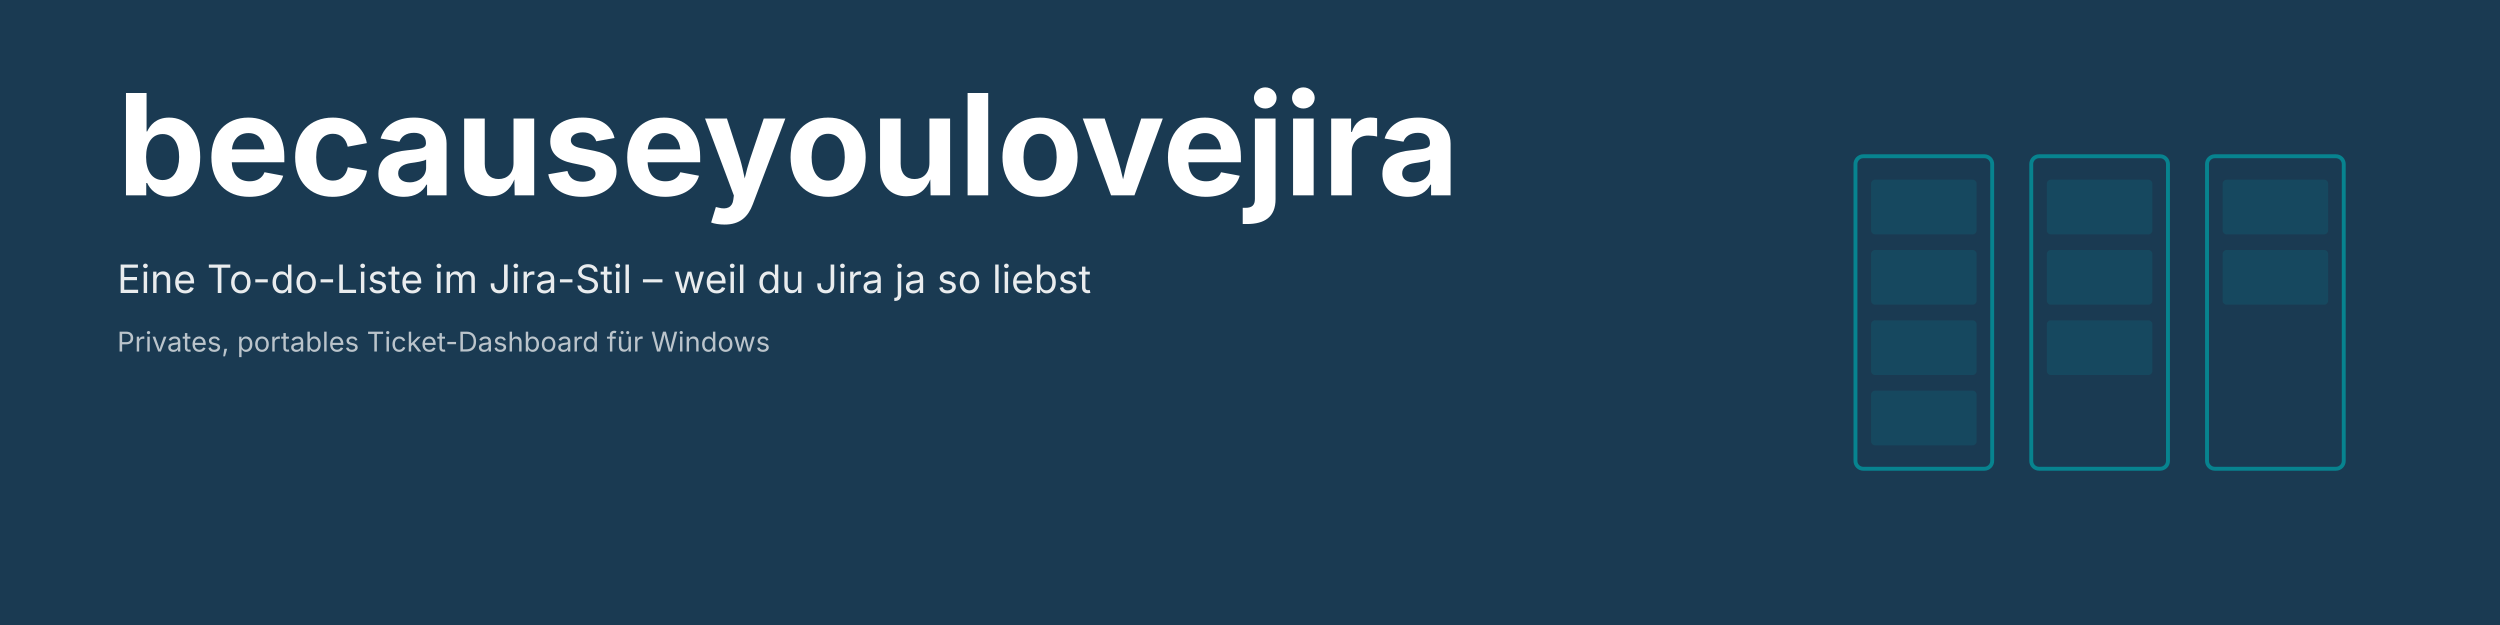
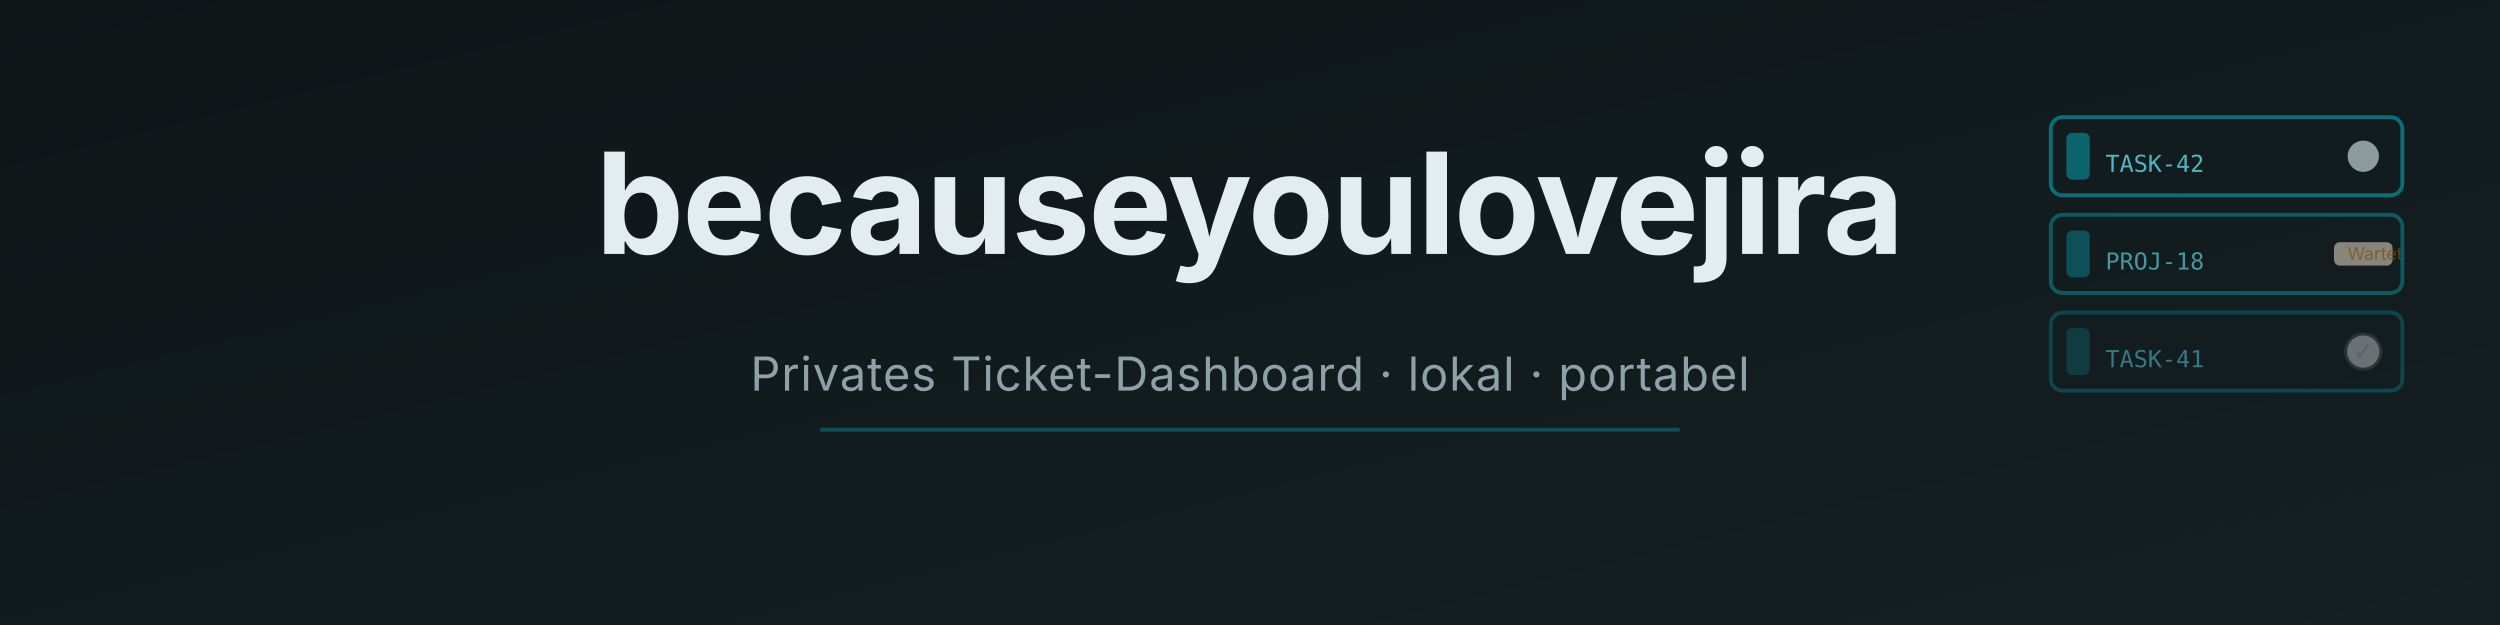
<svg xmlns="http://www.w3.org/2000/svg" viewBox="0 0 1280 320" width="1280" height="320">
  <defs>
-     <style>
-       .banner-bg { fill: #1a3a52; }
-       .banner-title { font-family: system-ui, -apple-system, sans-serif; font-size: 72px; font-weight: 700; fill: #ffffff; }
-       .banner-subtitle { font-family: system-ui, -apple-system, sans-serif; font-size: 20px; font-weight: 400; fill: #ffffff; opacity: 0.9; }
-       .column-stroke { stroke: #07838f; stroke-width: 2; fill: none; }
-       .card-bg { fill: #07838f; opacity: 0.2; }
-     </style>
+     <linearGradient id="bgGradient" x1="0%" y1="0%" x2="100%" y2="100%">
+       <stop offset="0%" style="stop-color:#0E1517;stop-opacity:1" />
+       <stop offset="100%" style="stop-color:#152023;stop-opacity:1" />
+     </linearGradient>
  </defs>
-   <rect class="banner-bg" width="1280" height="320" />
-   <g transform="translate(950, 80)">
-     <rect class="column-stroke" x="0" y="0" width="70" height="160" rx="4" />
-     <rect class="card-bg" x="8" y="12" width="54" height="28" rx="2" />
-     <rect class="card-bg" x="8" y="48" width="54" height="28" rx="2" />
-     <rect class="card-bg" x="8" y="84" width="54" height="28" rx="2" />
-     <rect class="card-bg" x="8" y="120" width="54" height="28" rx="2" />
-     <rect class="column-stroke" x="90" y="0" width="70" height="160" rx="4" />
-     <rect class="card-bg" x="98" y="12" width="54" height="28" rx="2" />
-     <rect class="card-bg" x="98" y="48" width="54" height="28" rx="2" />
-     <rect class="card-bg" x="98" y="84" width="54" height="28" rx="2" />
-     <rect class="column-stroke" x="180" y="0" width="70" height="160" rx="4" />
-     <rect class="card-bg" x="188" y="12" width="54" height="28" rx="2" />
-     <rect class="card-bg" x="188" y="48" width="54" height="28" rx="2" />
+   <rect width="1280" height="320" fill="url(#bgGradient)" />
+   <g transform="translate(1050, 60)">
+     <g transform="translate(0, 0)">
+       <rect x="0" y="0" width="180" height="40" rx="6" fill="none" stroke="#07838F" stroke-width="2" opacity="0.8" />
+       <rect x="8" y="8" width="12" height="24" rx="3" fill="#07838F" opacity="0.7" />
+       <text x="28" y="28" font-family="'JetBrains Mono', Consolas, monospace" font-size="12" fill="#4BB8C2" font-weight="500">TASK-42</text>
+       <circle cx="160" cy="20" r="8" fill="#DDF0F2" opacity="0.6" />
+     </g>
+     <g transform="translate(0, 50)">
+       <rect x="0" y="0" width="180" height="40" rx="6" fill="none" stroke="#07838F" stroke-width="2" opacity="0.6" />
+       <rect x="8" y="8" width="12" height="24" rx="3" fill="#07838F" opacity="0.5" />
+       <text x="28" y="28" font-family="'JetBrains Mono', Consolas, monospace" font-size="12" fill="#4BB8C2" opacity="0.8" font-weight="500">PROJ-18</text>
+       <rect x="145" y="14" width="30" height="12" rx="3" fill="#FBF0DC" opacity="0.5" />
+       <text x="152" y="23" font-family="Inter, 'Segoe UI', system-ui, sans-serif" font-size="9" fill="#7A4E08" opacity="0.7">Wartet</text>
+     </g>
+     <g transform="translate(0, 100)">
+       <rect x="0" y="0" width="180" height="40" rx="6" fill="none" stroke="#07838F" stroke-width="2" opacity="0.4" />
+       <rect x="8" y="8" width="12" height="24" rx="3" fill="#07838F" opacity="0.3" />
+       <text x="28" y="28" font-family="'JetBrains Mono', Consolas, monospace" font-size="12" fill="#4BB8C2" opacity="0.6" font-weight="500">TASK-41</text>
+       <circle cx="160" cy="20" r="9" fill="#ECEFF0" opacity="0.4" stroke="#4A585E" stroke-width="1.5" />
+       <text x="155" y="24" font-family="Arial, sans-serif" font-size="12" fill="#4A585E" opacity="0.6" font-weight="bold">✓</text>
+     </g>
  </g>
-   <text class="banner-title" x="60" y="100">becauseyoulovejira</text>
-   <text class="banner-subtitle" x="60" y="150">Eine To-do-Liste im Jira-Stil – weil du Jira ja so liebst</text>
-   <text class="banner-subtitle" x="60" y="180" style="font-size: 14px; opacity: 0.7;">Privates, portables Ticket-Dashboard für Windows</text>
+   <text x="640" y="130" font-family="Inter, 'Segoe UI', system-ui, sans-serif" font-size="72" font-weight="700" text-anchor="middle" fill="#E3ECEE" letter-spacing="-1">
+     becauseyoulovejira
+   </text>
+   <text x="640" y="200" font-family="Inter, 'Segoe UI', system-ui, sans-serif" font-size="24" text-anchor="middle" fill="#8DA1A6" font-weight="400" letter-spacing="0.5">
+     Privates Ticket-Dashboard · lokal · portabel
+   </text>
+   <line x1="420" y1="220" x2="860" y2="220" stroke="#07838F" stroke-width="2" opacity="0.5" />
</svg>
